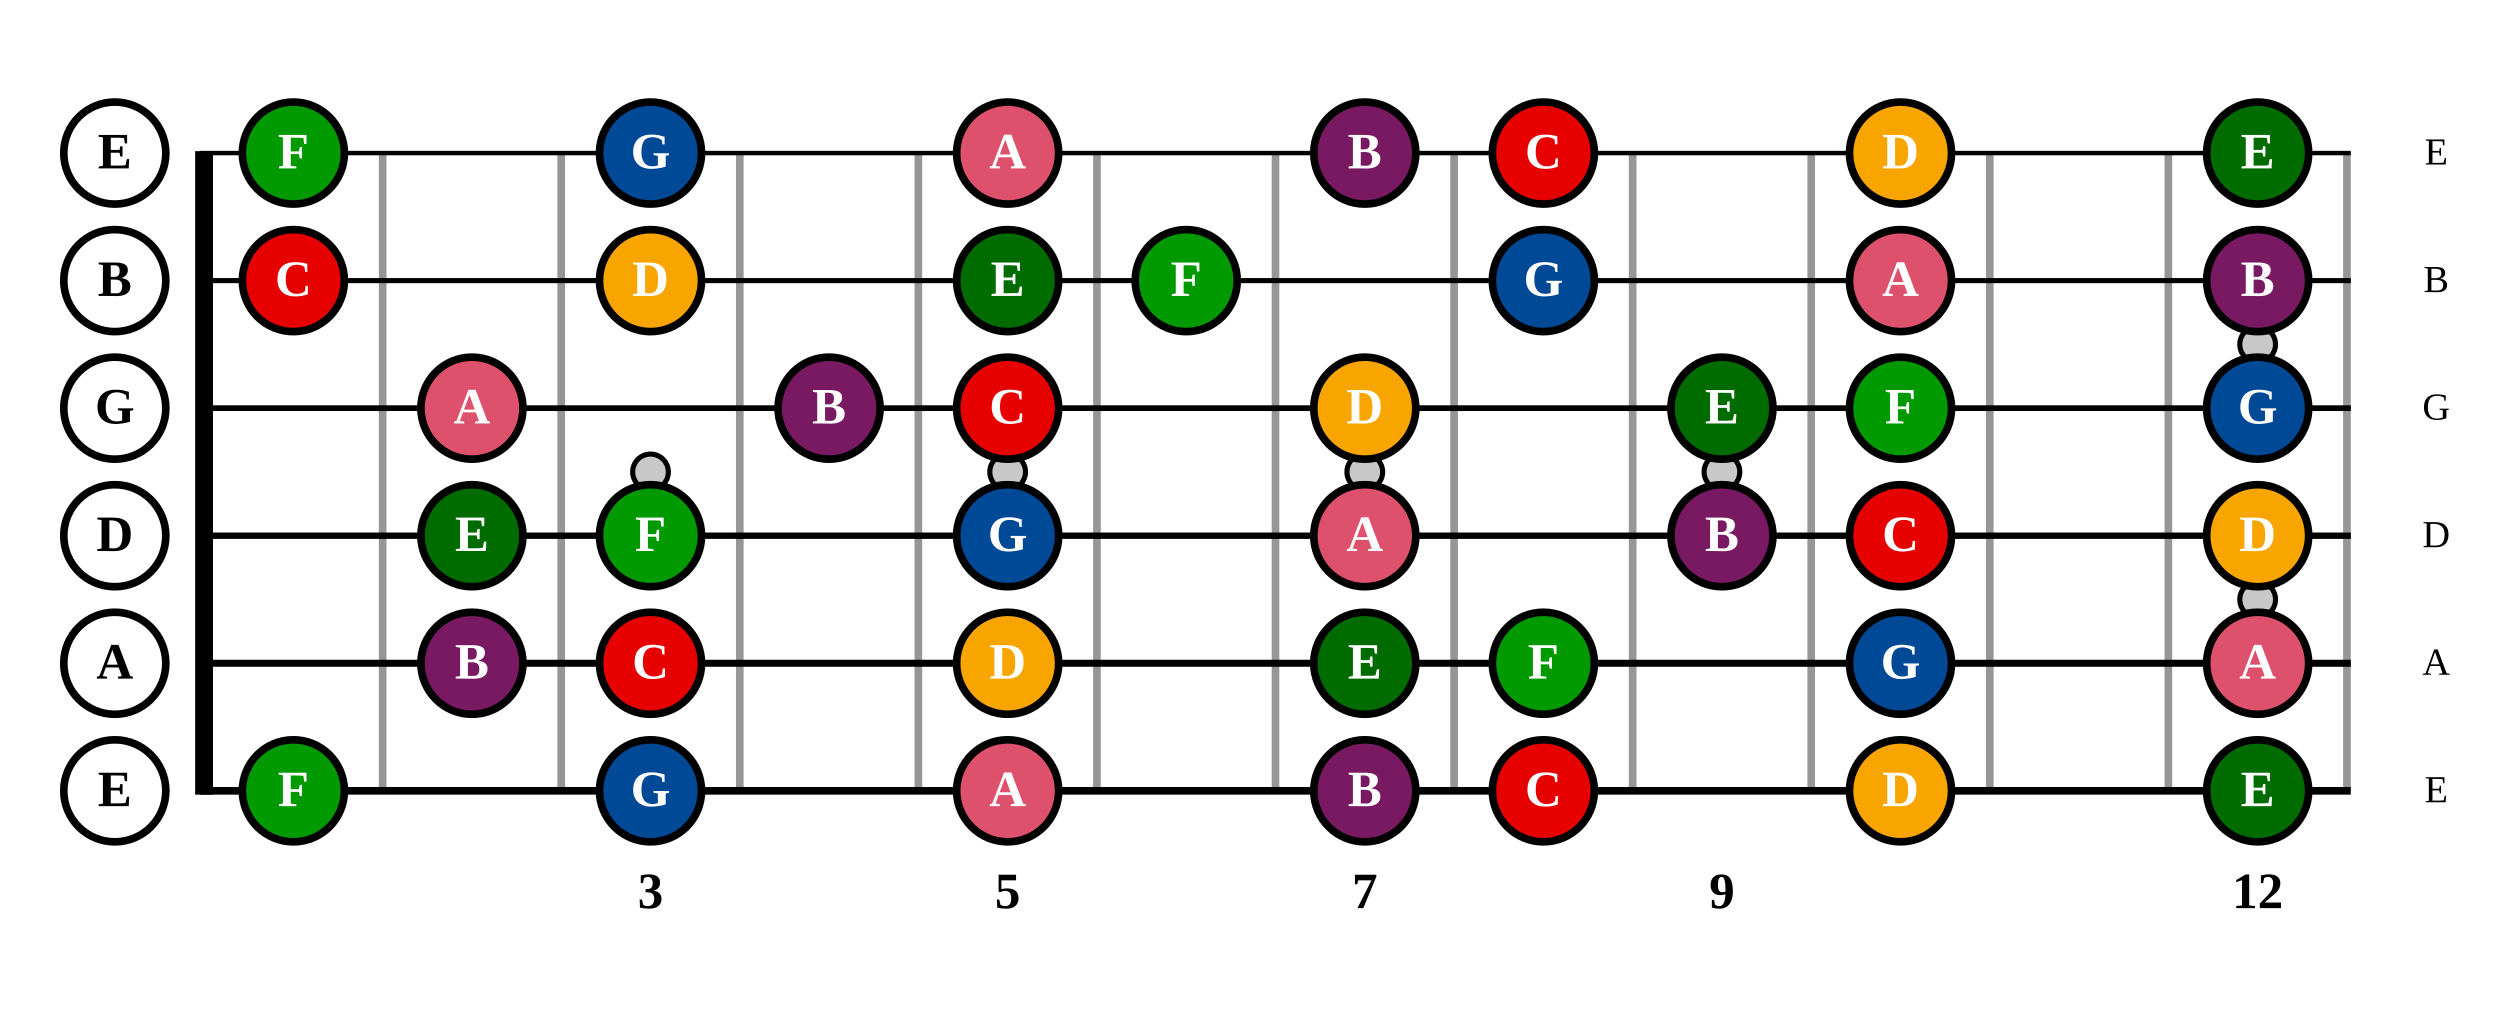
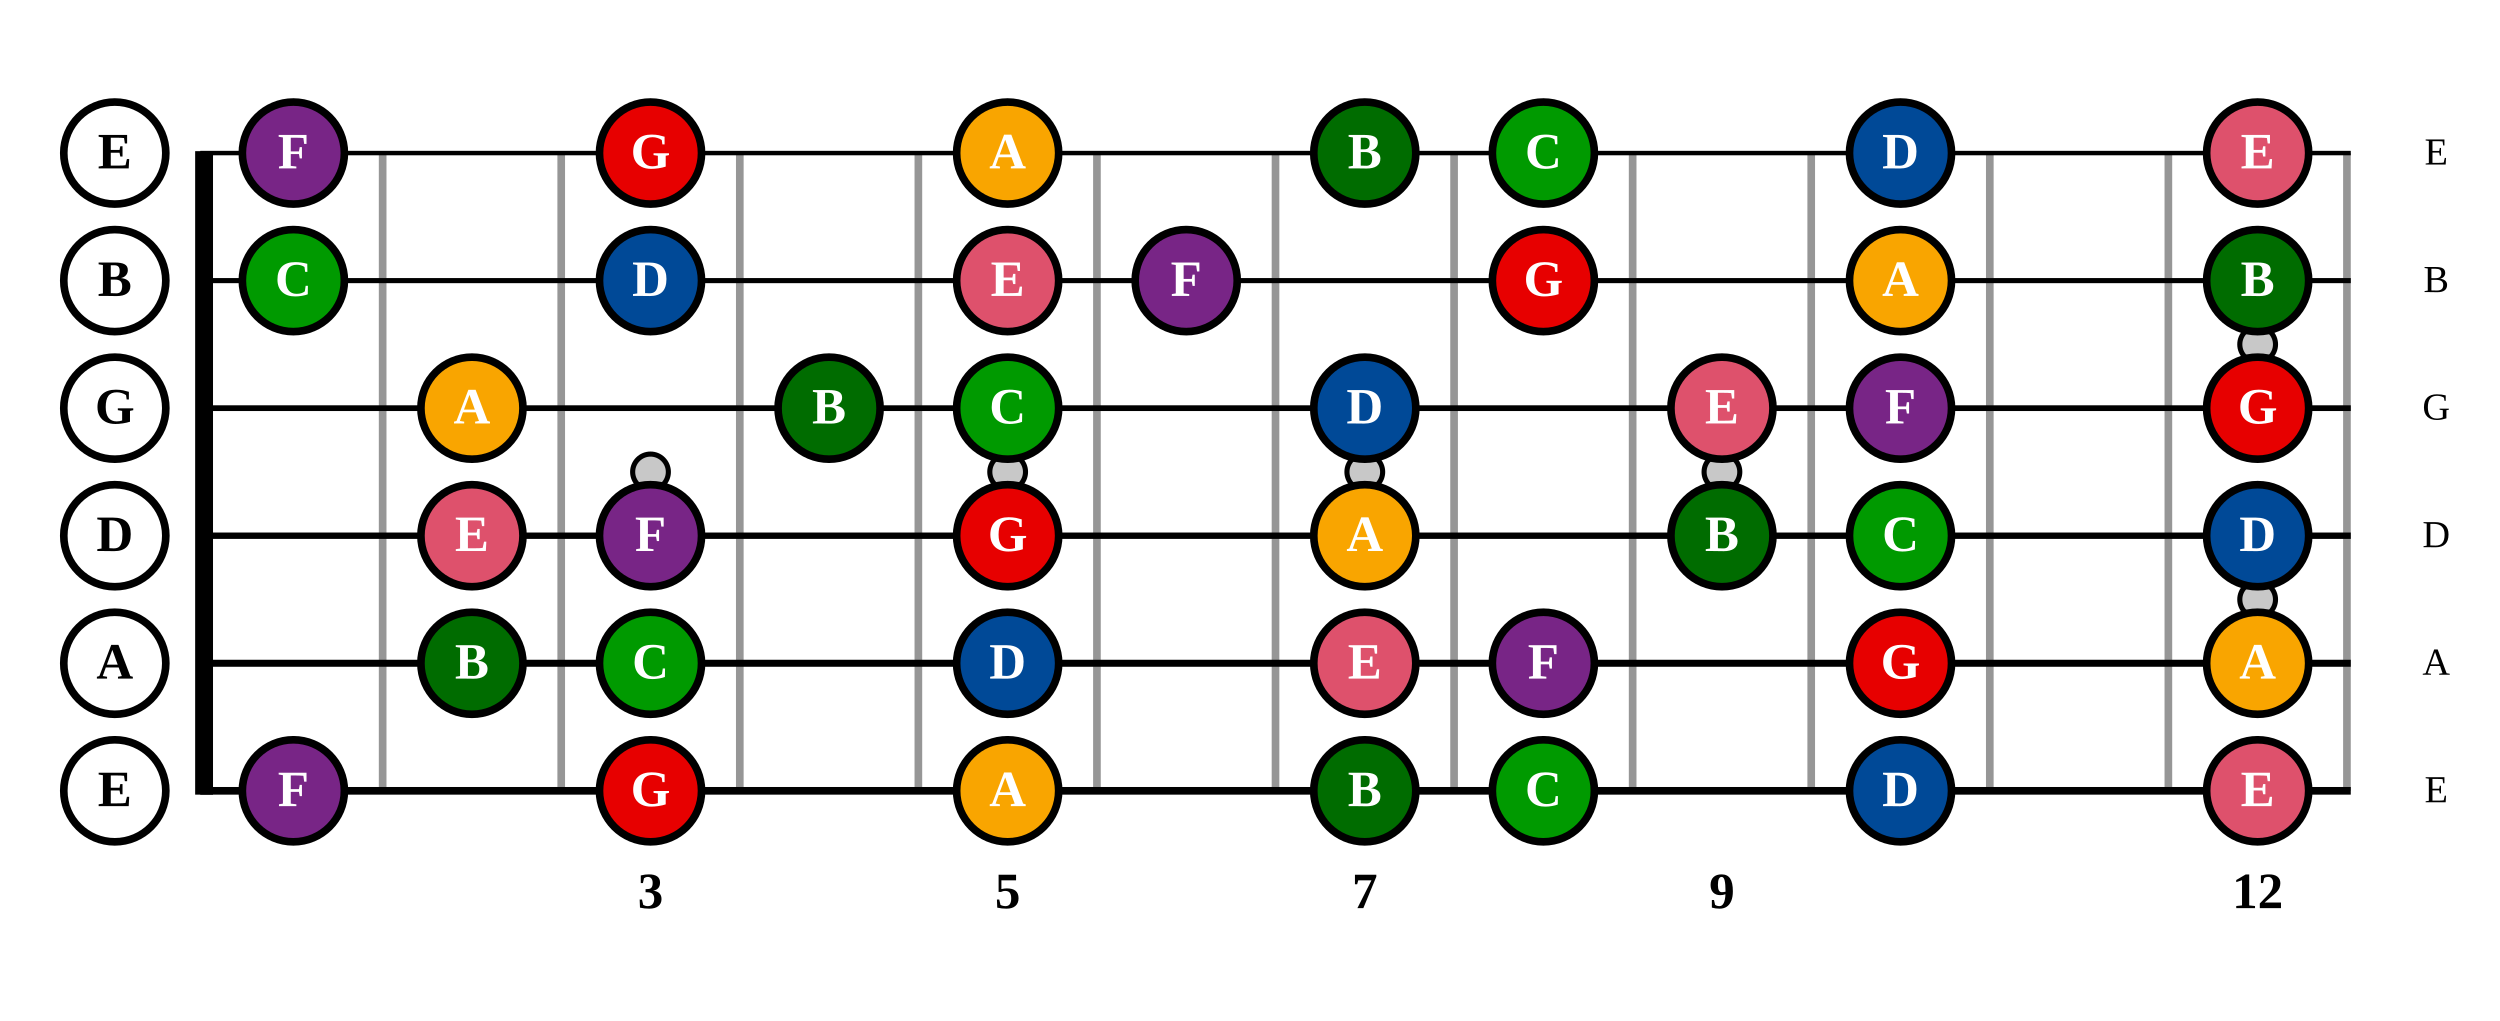
<svg xmlns="http://www.w3.org/2000/svg" baseProfile="tiny" height="400" version="1.2" width="980">
  <defs />
  <line stroke="rgb(0,0,0)" stroke-width="7" x1="80" x2="80" y1="59.25" y2="311.5" />
  <circle cx="255.0" cy="185.0" fill="rgb(200,200,200)" r="7" stroke="rgb(0,0,0)" stroke-width="2" />
  <circle cx="395.0" cy="185.0" fill="rgb(200,200,200)" r="7" stroke="rgb(0,0,0)" stroke-width="2" />
  <circle cx="535.0" cy="185.0" fill="rgb(200,200,200)" r="7" stroke="rgb(0,0,0)" stroke-width="2" />
  <circle cx="675.0" cy="185.0" fill="rgb(200,200,200)" r="7" stroke="rgb(0,0,0)" stroke-width="2" />
  <circle cx="885.0" cy="135.0" fill="rgb(200,200,200)" r="7" stroke="rgb(0,0,0)" stroke-width="2" />
  <circle cx="885.0" cy="235.0" fill="rgb(200,200,200)" r="7" stroke="rgb(0,0,0)" stroke-width="2" />
  <line stroke="rgb(150,150,150)" stroke-width="3" x1="150" x2="150" y1="60" y2="310" />
  <line stroke="rgb(150,150,150)" stroke-width="3" x1="220" x2="220" y1="60" y2="310" />
  <line stroke="rgb(150,150,150)" stroke-width="3" x1="290" x2="290" y1="60" y2="310" />
  <line stroke="rgb(150,150,150)" stroke-width="3" x1="360" x2="360" y1="60" y2="310" />
  <line stroke="rgb(150,150,150)" stroke-width="3" x1="430" x2="430" y1="60" y2="310" />
  <line stroke="rgb(150,150,150)" stroke-width="3" x1="500" x2="500" y1="60" y2="310" />
  <line stroke="rgb(150,150,150)" stroke-width="3" x1="570" x2="570" y1="60" y2="310" />
  <line stroke="rgb(150,150,150)" stroke-width="3" x1="640" x2="640" y1="60" y2="310" />
  <line stroke="rgb(150,150,150)" stroke-width="3" x1="710" x2="710" y1="60" y2="310" />
  <line stroke="rgb(150,150,150)" stroke-width="3" x1="780" x2="780" y1="60" y2="310" />
  <line stroke="rgb(150,150,150)" stroke-width="3" x1="850" x2="850" y1="60" y2="310" />
  <line stroke="rgb(150,150,150)" stroke-width="3" x1="920" x2="920" y1="60" y2="310" />
  <line stroke="rgb(0,0,0)" stroke-width="1.75" x1="78.5" x2="921.5" y1="60" y2="60" />
  <line stroke="rgb(0,0,0)" stroke-width="2.0" x1="78.5" x2="921.5" y1="110" y2="110" />
  <line stroke="rgb(0,0,0)" stroke-width="2.25" x1="78.5" x2="921.5" y1="160" y2="160" />
  <line stroke="rgb(0,0,0)" stroke-width="2.5" x1="78.5" x2="921.5" y1="210" y2="210" />
  <line stroke="rgb(0,0,0)" stroke-width="2.75" x1="78.5" x2="921.5" y1="260" y2="260" />
  <line stroke="rgb(0,0,0)" stroke-width="3.0" x1="78.5" x2="921.5" y1="310" y2="310" />
  <text dy="0.3em" font-size="20" font-weight="bold" style="text-anchor:middle" x="255.0" y="350">3</text>
  <text dy="0.3em" font-size="20" font-weight="bold" style="text-anchor:middle" x="395.0" y="350">5</text>
  <text dy="0.3em" font-size="20" font-weight="bold" style="text-anchor:middle" x="535.0" y="350">7</text>
  <text dy="0.3em" font-size="20" font-weight="bold" style="text-anchor:middle" x="675.0" y="350">9</text>
  <text dy="0.3em" font-size="20" font-weight="bold" style="text-anchor:middle" x="885.0" y="350">12</text>
  <text dy="0.3em" font-size="15" font-weight="normal" style="text-anchor:middle" x="955.0" y="60">E</text>
  <text dy="0.3em" font-size="15" font-weight="normal" style="text-anchor:middle" x="955.0" y="110">B</text>
  <text dy="0.3em" font-size="15" font-weight="normal" style="text-anchor:middle" x="955.0" y="160">G</text>
  <text dy="0.3em" font-size="15" font-weight="normal" style="text-anchor:middle" x="955.0" y="210">D</text>
  <text dy="0.3em" font-size="15" font-weight="normal" style="text-anchor:middle" x="955.0" y="260">A</text>
  <text dy="0.3em" font-size="15" font-weight="normal" style="text-anchor:middle" x="955.0" y="310">E</text>
-   <circle cx="605.0" cy="60" fill="rgb(231, 0, 0)" r="20" stroke="rgb(0,0,0)" stroke-width="3" />
+   <circle cx="255.0" cy="60" fill="rgb(231, 0, 0)" r="20" stroke="rgb(0,0,0)" stroke-width="3" />
+   <text dy="0.3em" fill="rgb(255,255,255)" font-size="20" font-weight="bold" style="text-anchor:middle" x="255.0" y="60">G</text>
+   <circle cx="395.0" cy="60" fill="rgb(249, 165, 0)" r="20" stroke="rgb(0,0,0)" stroke-width="3" />
+   <text dy="0.3em" fill="rgb(255,255,255)" font-size="20" font-weight="bold" style="text-anchor:middle" x="395.0" y="60">A</text>
+   <circle cx="535.0" cy="60" fill="rgb(0, 108, 0)" r="20" stroke="rgb(0,0,0)" stroke-width="3" />
+   <text dy="0.3em" fill="rgb(255,255,255)" font-size="20" font-weight="bold" style="text-anchor:middle" x="535.0" y="60">B</text>
+   <circle cx="605.0" cy="60" fill="rgb(0, 154, 0)" r="20" stroke="rgb(0,0,0)" stroke-width="3" />
  <text dy="0.3em" fill="rgb(255,255,255)" font-size="20" font-weight="bold" style="text-anchor:middle" x="605.0" y="60">C</text>
-   <circle cx="745.0" cy="60" fill="rgb(249, 165, 0)" r="20" stroke="rgb(0,0,0)" stroke-width="3" />
+   <circle cx="745.0" cy="60" fill="rgb(0, 73, 151)" r="20" stroke="rgb(0,0,0)" stroke-width="3" />
  <text dy="0.3em" fill="rgb(255,255,255)" font-size="20" font-weight="bold" style="text-anchor:middle" x="745.0" y="60">D</text>
  <circle cx="45.0" cy="60" fill="rgb(255,255,255)" r="20" stroke="rgb(0,0,0)" stroke-width="3" />
  <text dy="0.3em" fill="rgb(0,0,0)" font-size="20" font-weight="bold" style="text-anchor:middle" x="45.0" y="60">E</text>
-   <circle cx="115.0" cy="60" fill="rgb(0, 154, 0)" r="20" stroke="rgb(0,0,0)" stroke-width="3" />
+   <circle cx="115.0" cy="60" fill="rgb(120, 37, 134)" r="20" stroke="rgb(0,0,0)" stroke-width="3" />
  <text dy="0.3em" fill="rgb(255,255,255)" font-size="20" font-weight="bold" style="text-anchor:middle" x="115.0" y="60">F</text>
-   <circle cx="255.0" cy="60" fill="rgb(0, 73, 151)" r="20" stroke="rgb(0,0,0)" stroke-width="3" />
-   <text dy="0.3em" fill="rgb(255,255,255)" font-size="20" font-weight="bold" style="text-anchor:middle" x="255.0" y="60">G</text>
-   <circle cx="395.0" cy="60" fill="rgb(222, 81, 108)" r="20" stroke="rgb(0,0,0)" stroke-width="3" />
-   <text dy="0.3em" fill="rgb(255,255,255)" font-size="20" font-weight="bold" style="text-anchor:middle" x="395.0" y="60">A</text>
-   <circle cx="535.0" cy="60" fill="rgb(120, 25, 98)" r="20" stroke="rgb(0,0,0)" stroke-width="3" />
-   <text dy="0.3em" fill="rgb(255,255,255)" font-size="20" font-weight="bold" style="text-anchor:middle" x="535.0" y="60">B</text>
-   <circle cx="115.0" cy="110" fill="rgb(231, 0, 0)" r="20" stroke="rgb(0,0,0)" stroke-width="3" />
-   <text dy="0.3em" fill="rgb(255,255,255)" font-size="20" font-weight="bold" style="text-anchor:middle" x="115.0" y="110">C</text>
-   <circle cx="255.0" cy="110" fill="rgb(249, 165, 0)" r="20" stroke="rgb(0,0,0)" stroke-width="3" />
-   <text dy="0.3em" fill="rgb(255,255,255)" font-size="20" font-weight="bold" style="text-anchor:middle" x="255.0" y="110">D</text>
-   <circle cx="395.0" cy="110" fill="rgb(0, 108, 0)" r="20" stroke="rgb(0,0,0)" stroke-width="3" />
-   <text dy="0.3em" fill="rgb(255,255,255)" font-size="20" font-weight="bold" style="text-anchor:middle" x="395.0" y="110">E</text>
-   <circle cx="465.0" cy="110" fill="rgb(0, 154, 0)" r="20" stroke="rgb(0,0,0)" stroke-width="3" />
-   <text dy="0.3em" fill="rgb(255,255,255)" font-size="20" font-weight="bold" style="text-anchor:middle" x="465.0" y="110">F</text>
-   <circle cx="605.0" cy="110" fill="rgb(0, 73, 151)" r="20" stroke="rgb(0,0,0)" stroke-width="3" />
+   <circle cx="605.0" cy="110" fill="rgb(231, 0, 0)" r="20" stroke="rgb(0,0,0)" stroke-width="3" />
  <text dy="0.3em" fill="rgb(255,255,255)" font-size="20" font-weight="bold" style="text-anchor:middle" x="605.0" y="110">G</text>
-   <circle cx="745.0" cy="110" fill="rgb(222, 81, 108)" r="20" stroke="rgb(0,0,0)" stroke-width="3" />
+   <circle cx="745.0" cy="110" fill="rgb(249, 165, 0)" r="20" stroke="rgb(0,0,0)" stroke-width="3" />
  <text dy="0.3em" fill="rgb(255,255,255)" font-size="20" font-weight="bold" style="text-anchor:middle" x="745.0" y="110">A</text>
  <circle cx="45.0" cy="110" fill="rgb(255,255,255)" r="20" stroke="rgb(0,0,0)" stroke-width="3" />
  <text dy="0.3em" fill="rgb(0,0,0)" font-size="20" font-weight="bold" style="text-anchor:middle" x="45.0" y="110">B</text>
-   <circle cx="395.0" cy="160" fill="rgb(231, 0, 0)" r="20" stroke="rgb(0,0,0)" stroke-width="3" />
-   <text dy="0.3em" fill="rgb(255,255,255)" font-size="20" font-weight="bold" style="text-anchor:middle" x="395.0" y="160">C</text>
-   <circle cx="535.0" cy="160" fill="rgb(249, 165, 0)" r="20" stroke="rgb(0,0,0)" stroke-width="3" />
-   <text dy="0.3em" fill="rgb(255,255,255)" font-size="20" font-weight="bold" style="text-anchor:middle" x="535.0" y="160">D</text>
-   <circle cx="675.0" cy="160" fill="rgb(0, 108, 0)" r="20" stroke="rgb(0,0,0)" stroke-width="3" />
-   <text dy="0.3em" fill="rgb(255,255,255)" font-size="20" font-weight="bold" style="text-anchor:middle" x="675.0" y="160">E</text>
-   <circle cx="745.0" cy="160" fill="rgb(0, 154, 0)" r="20" stroke="rgb(0,0,0)" stroke-width="3" />
-   <text dy="0.3em" fill="rgb(255,255,255)" font-size="20" font-weight="bold" style="text-anchor:middle" x="745.0" y="160">F</text>
+   <circle cx="115.0" cy="110" fill="rgb(0, 154, 0)" r="20" stroke="rgb(0,0,0)" stroke-width="3" />
+   <text dy="0.3em" fill="rgb(255,255,255)" font-size="20" font-weight="bold" style="text-anchor:middle" x="115.0" y="110">C</text>
+   <circle cx="255.0" cy="110" fill="rgb(0, 73, 151)" r="20" stroke="rgb(0,0,0)" stroke-width="3" />
+   <text dy="0.3em" fill="rgb(255,255,255)" font-size="20" font-weight="bold" style="text-anchor:middle" x="255.0" y="110">D</text>
+   <circle cx="395.0" cy="110" fill="rgb(222, 81, 108)" r="20" stroke="rgb(0,0,0)" stroke-width="3" />
+   <text dy="0.3em" fill="rgb(255,255,255)" font-size="20" font-weight="bold" style="text-anchor:middle" x="395.0" y="110">E</text>
+   <circle cx="465.0" cy="110" fill="rgb(120, 37, 134)" r="20" stroke="rgb(0,0,0)" stroke-width="3" />
+   <text dy="0.3em" fill="rgb(255,255,255)" font-size="20" font-weight="bold" style="text-anchor:middle" x="465.0" y="110">F</text>
  <circle cx="45.0" cy="160" fill="rgb(255,255,255)" r="20" stroke="rgb(0,0,0)" stroke-width="3" />
  <text dy="0.3em" fill="rgb(0,0,0)" font-size="20" font-weight="bold" style="text-anchor:middle" x="45.0" y="160">G</text>
-   <circle cx="185.0" cy="160" fill="rgb(222, 81, 108)" r="20" stroke="rgb(0,0,0)" stroke-width="3" />
+   <circle cx="185.0" cy="160" fill="rgb(249, 165, 0)" r="20" stroke="rgb(0,0,0)" stroke-width="3" />
  <text dy="0.3em" fill="rgb(255,255,255)" font-size="20" font-weight="bold" style="text-anchor:middle" x="185.0" y="160">A</text>
-   <circle cx="325.0" cy="160" fill="rgb(120, 25, 98)" r="20" stroke="rgb(0,0,0)" stroke-width="3" />
+   <circle cx="325.0" cy="160" fill="rgb(0, 108, 0)" r="20" stroke="rgb(0,0,0)" stroke-width="3" />
  <text dy="0.3em" fill="rgb(255,255,255)" font-size="20" font-weight="bold" style="text-anchor:middle" x="325.0" y="160">B</text>
-   <circle cx="745.0" cy="210" fill="rgb(231, 0, 0)" r="20" stroke="rgb(0,0,0)" stroke-width="3" />
+   <circle cx="395.0" cy="160" fill="rgb(0, 154, 0)" r="20" stroke="rgb(0,0,0)" stroke-width="3" />
+   <text dy="0.3em" fill="rgb(255,255,255)" font-size="20" font-weight="bold" style="text-anchor:middle" x="395.0" y="160">C</text>
+   <circle cx="535.0" cy="160" fill="rgb(0, 73, 151)" r="20" stroke="rgb(0,0,0)" stroke-width="3" />
+   <text dy="0.3em" fill="rgb(255,255,255)" font-size="20" font-weight="bold" style="text-anchor:middle" x="535.0" y="160">D</text>
+   <circle cx="675.0" cy="160" fill="rgb(222, 81, 108)" r="20" stroke="rgb(0,0,0)" stroke-width="3" />
+   <text dy="0.3em" fill="rgb(255,255,255)" font-size="20" font-weight="bold" style="text-anchor:middle" x="675.0" y="160">E</text>
+   <circle cx="745.0" cy="160" fill="rgb(120, 37, 134)" r="20" stroke="rgb(0,0,0)" stroke-width="3" />
+   <text dy="0.3em" fill="rgb(255,255,255)" font-size="20" font-weight="bold" style="text-anchor:middle" x="745.0" y="160">F</text>
+   <circle cx="395.0" cy="210" fill="rgb(231, 0, 0)" r="20" stroke="rgb(0,0,0)" stroke-width="3" />
+   <text dy="0.3em" fill="rgb(255,255,255)" font-size="20" font-weight="bold" style="text-anchor:middle" x="395.0" y="210">G</text>
+   <circle cx="535.0" cy="210" fill="rgb(249, 165, 0)" r="20" stroke="rgb(0,0,0)" stroke-width="3" />
+   <text dy="0.3em" fill="rgb(255,255,255)" font-size="20" font-weight="bold" style="text-anchor:middle" x="535.0" y="210">A</text>
+   <circle cx="675.0" cy="210" fill="rgb(0, 108, 0)" r="20" stroke="rgb(0,0,0)" stroke-width="3" />
+   <text dy="0.3em" fill="rgb(255,255,255)" font-size="20" font-weight="bold" style="text-anchor:middle" x="675.0" y="210">B</text>
+   <circle cx="745.0" cy="210" fill="rgb(0, 154, 0)" r="20" stroke="rgb(0,0,0)" stroke-width="3" />
  <text dy="0.3em" fill="rgb(255,255,255)" font-size="20" font-weight="bold" style="text-anchor:middle" x="745.0" y="210">C</text>
  <circle cx="45.0" cy="210" fill="rgb(255,255,255)" r="20" stroke="rgb(0,0,0)" stroke-width="3" />
  <text dy="0.3em" fill="rgb(0,0,0)" font-size="20" font-weight="bold" style="text-anchor:middle" x="45.0" y="210">D</text>
-   <circle cx="185.0" cy="210" fill="rgb(0, 108, 0)" r="20" stroke="rgb(0,0,0)" stroke-width="3" />
+   <circle cx="185.0" cy="210" fill="rgb(222, 81, 108)" r="20" stroke="rgb(0,0,0)" stroke-width="3" />
  <text dy="0.3em" fill="rgb(255,255,255)" font-size="20" font-weight="bold" style="text-anchor:middle" x="185.0" y="210">E</text>
-   <circle cx="255.0" cy="210" fill="rgb(0, 154, 0)" r="20" stroke="rgb(0,0,0)" stroke-width="3" />
+   <circle cx="255.0" cy="210" fill="rgb(120, 37, 134)" r="20" stroke="rgb(0,0,0)" stroke-width="3" />
  <text dy="0.3em" fill="rgb(255,255,255)" font-size="20" font-weight="bold" style="text-anchor:middle" x="255.0" y="210">F</text>
-   <circle cx="395.0" cy="210" fill="rgb(0, 73, 151)" r="20" stroke="rgb(0,0,0)" stroke-width="3" />
-   <text dy="0.3em" fill="rgb(255,255,255)" font-size="20" font-weight="bold" style="text-anchor:middle" x="395.0" y="210">G</text>
-   <circle cx="535.0" cy="210" fill="rgb(222, 81, 108)" r="20" stroke="rgb(0,0,0)" stroke-width="3" />
-   <text dy="0.3em" fill="rgb(255,255,255)" font-size="20" font-weight="bold" style="text-anchor:middle" x="535.0" y="210">A</text>
-   <circle cx="675.0" cy="210" fill="rgb(120, 25, 98)" r="20" stroke="rgb(0,0,0)" stroke-width="3" />
-   <text dy="0.3em" fill="rgb(255,255,255)" font-size="20" font-weight="bold" style="text-anchor:middle" x="675.0" y="210">B</text>
-   <circle cx="255.0" cy="260" fill="rgb(231, 0, 0)" r="20" stroke="rgb(0,0,0)" stroke-width="3" />
-   <text dy="0.3em" fill="rgb(255,255,255)" font-size="20" font-weight="bold" style="text-anchor:middle" x="255.0" y="260">C</text>
-   <circle cx="395.0" cy="260" fill="rgb(249, 165, 0)" r="20" stroke="rgb(0,0,0)" stroke-width="3" />
-   <text dy="0.3em" fill="rgb(255,255,255)" font-size="20" font-weight="bold" style="text-anchor:middle" x="395.0" y="260">D</text>
-   <circle cx="535.0" cy="260" fill="rgb(0, 108, 0)" r="20" stroke="rgb(0,0,0)" stroke-width="3" />
-   <text dy="0.3em" fill="rgb(255,255,255)" font-size="20" font-weight="bold" style="text-anchor:middle" x="535.0" y="260">E</text>
-   <circle cx="605.0" cy="260" fill="rgb(0, 154, 0)" r="20" stroke="rgb(0,0,0)" stroke-width="3" />
-   <text dy="0.3em" fill="rgb(255,255,255)" font-size="20" font-weight="bold" style="text-anchor:middle" x="605.0" y="260">F</text>
-   <circle cx="745.0" cy="260" fill="rgb(0, 73, 151)" r="20" stroke="rgb(0,0,0)" stroke-width="3" />
+   <circle cx="745.0" cy="260" fill="rgb(231, 0, 0)" r="20" stroke="rgb(0,0,0)" stroke-width="3" />
  <text dy="0.3em" fill="rgb(255,255,255)" font-size="20" font-weight="bold" style="text-anchor:middle" x="745.0" y="260">G</text>
  <circle cx="45.0" cy="260" fill="rgb(255,255,255)" r="20" stroke="rgb(0,0,0)" stroke-width="3" />
  <text dy="0.3em" fill="rgb(0,0,0)" font-size="20" font-weight="bold" style="text-anchor:middle" x="45.0" y="260">A</text>
-   <circle cx="185.0" cy="260" fill="rgb(120, 25, 98)" r="20" stroke="rgb(0,0,0)" stroke-width="3" />
+   <circle cx="185.0" cy="260" fill="rgb(0, 108, 0)" r="20" stroke="rgb(0,0,0)" stroke-width="3" />
  <text dy="0.3em" fill="rgb(255,255,255)" font-size="20" font-weight="bold" style="text-anchor:middle" x="185.0" y="260">B</text>
-   <circle cx="605.0" cy="310" fill="rgb(231, 0, 0)" r="20" stroke="rgb(0,0,0)" stroke-width="3" />
+   <circle cx="255.0" cy="260" fill="rgb(0, 154, 0)" r="20" stroke="rgb(0,0,0)" stroke-width="3" />
+   <text dy="0.3em" fill="rgb(255,255,255)" font-size="20" font-weight="bold" style="text-anchor:middle" x="255.0" y="260">C</text>
+   <circle cx="395.0" cy="260" fill="rgb(0, 73, 151)" r="20" stroke="rgb(0,0,0)" stroke-width="3" />
+   <text dy="0.3em" fill="rgb(255,255,255)" font-size="20" font-weight="bold" style="text-anchor:middle" x="395.0" y="260">D</text>
+   <circle cx="535.0" cy="260" fill="rgb(222, 81, 108)" r="20" stroke="rgb(0,0,0)" stroke-width="3" />
+   <text dy="0.3em" fill="rgb(255,255,255)" font-size="20" font-weight="bold" style="text-anchor:middle" x="535.0" y="260">E</text>
+   <circle cx="605.0" cy="260" fill="rgb(120, 37, 134)" r="20" stroke="rgb(0,0,0)" stroke-width="3" />
+   <text dy="0.3em" fill="rgb(255,255,255)" font-size="20" font-weight="bold" style="text-anchor:middle" x="605.0" y="260">F</text>
+   <circle cx="255.0" cy="310" fill="rgb(231, 0, 0)" r="20" stroke="rgb(0,0,0)" stroke-width="3" />
+   <text dy="0.3em" fill="rgb(255,255,255)" font-size="20" font-weight="bold" style="text-anchor:middle" x="255.0" y="310">G</text>
+   <circle cx="395.0" cy="310" fill="rgb(249, 165, 0)" r="20" stroke="rgb(0,0,0)" stroke-width="3" />
+   <text dy="0.3em" fill="rgb(255,255,255)" font-size="20" font-weight="bold" style="text-anchor:middle" x="395.0" y="310">A</text>
+   <circle cx="535.0" cy="310" fill="rgb(0, 108, 0)" r="20" stroke="rgb(0,0,0)" stroke-width="3" />
+   <text dy="0.3em" fill="rgb(255,255,255)" font-size="20" font-weight="bold" style="text-anchor:middle" x="535.0" y="310">B</text>
+   <circle cx="605.0" cy="310" fill="rgb(0, 154, 0)" r="20" stroke="rgb(0,0,0)" stroke-width="3" />
  <text dy="0.3em" fill="rgb(255,255,255)" font-size="20" font-weight="bold" style="text-anchor:middle" x="605.0" y="310">C</text>
-   <circle cx="745.0" cy="310" fill="rgb(249, 165, 0)" r="20" stroke="rgb(0,0,0)" stroke-width="3" />
+   <circle cx="745.0" cy="310" fill="rgb(0, 73, 151)" r="20" stroke="rgb(0,0,0)" stroke-width="3" />
  <text dy="0.3em" fill="rgb(255,255,255)" font-size="20" font-weight="bold" style="text-anchor:middle" x="745.0" y="310">D</text>
  <circle cx="45.0" cy="310" fill="rgb(255,255,255)" r="20" stroke="rgb(0,0,0)" stroke-width="3" />
  <text dy="0.3em" fill="rgb(0,0,0)" font-size="20" font-weight="bold" style="text-anchor:middle" x="45.0" y="310">E</text>
-   <circle cx="115.0" cy="310" fill="rgb(0, 154, 0)" r="20" stroke="rgb(0,0,0)" stroke-width="3" />
+   <circle cx="115.0" cy="310" fill="rgb(120, 37, 134)" r="20" stroke="rgb(0,0,0)" stroke-width="3" />
  <text dy="0.3em" fill="rgb(255,255,255)" font-size="20" font-weight="bold" style="text-anchor:middle" x="115.0" y="310">F</text>
-   <circle cx="255.0" cy="310" fill="rgb(0, 73, 151)" r="20" stroke="rgb(0,0,0)" stroke-width="3" />
-   <text dy="0.3em" fill="rgb(255,255,255)" font-size="20" font-weight="bold" style="text-anchor:middle" x="255.0" y="310">G</text>
-   <circle cx="395.0" cy="310" fill="rgb(222, 81, 108)" r="20" stroke="rgb(0,0,0)" stroke-width="3" />
-   <text dy="0.3em" fill="rgb(255,255,255)" font-size="20" font-weight="bold" style="text-anchor:middle" x="395.0" y="310">A</text>
-   <circle cx="535.0" cy="310" fill="rgb(120, 25, 98)" r="20" stroke="rgb(0,0,0)" stroke-width="3" />
-   <text dy="0.3em" fill="rgb(255,255,255)" font-size="20" font-weight="bold" style="text-anchor:middle" x="535.0" y="310">B</text>
-   <circle cx="885.0" cy="60" fill="rgb(0, 108, 0)" r="20" stroke="rgb(0,0,0)" stroke-width="3" />
+   <circle cx="885.0" cy="60" fill="rgb(222, 81, 108)" r="20" stroke="rgb(0,0,0)" stroke-width="3" />
  <text dy="0.3em" fill="rgb(255,255,255)" font-size="20" font-weight="bold" style="text-anchor:middle" x="885.0" y="60">E</text>
-   <circle cx="885.0" cy="110" fill="rgb(120, 25, 98)" r="20" stroke="rgb(0,0,0)" stroke-width="3" />
+   <circle cx="885.0" cy="110" fill="rgb(0, 108, 0)" r="20" stroke="rgb(0,0,0)" stroke-width="3" />
  <text dy="0.3em" fill="rgb(255,255,255)" font-size="20" font-weight="bold" style="text-anchor:middle" x="885.0" y="110">B</text>
-   <circle cx="885.0" cy="160" fill="rgb(0, 73, 151)" r="20" stroke="rgb(0,0,0)" stroke-width="3" />
+   <circle cx="885.0" cy="160" fill="rgb(231, 0, 0)" r="20" stroke="rgb(0,0,0)" stroke-width="3" />
  <text dy="0.3em" fill="rgb(255,255,255)" font-size="20" font-weight="bold" style="text-anchor:middle" x="885.0" y="160">G</text>
-   <circle cx="885.0" cy="210" fill="rgb(249, 165, 0)" r="20" stroke="rgb(0,0,0)" stroke-width="3" />
+   <circle cx="885.0" cy="210" fill="rgb(0, 73, 151)" r="20" stroke="rgb(0,0,0)" stroke-width="3" />
  <text dy="0.3em" fill="rgb(255,255,255)" font-size="20" font-weight="bold" style="text-anchor:middle" x="885.0" y="210">D</text>
-   <circle cx="885.0" cy="260" fill="rgb(222, 81, 108)" r="20" stroke="rgb(0,0,0)" stroke-width="3" />
+   <circle cx="885.0" cy="260" fill="rgb(249, 165, 0)" r="20" stroke="rgb(0,0,0)" stroke-width="3" />
  <text dy="0.3em" fill="rgb(255,255,255)" font-size="20" font-weight="bold" style="text-anchor:middle" x="885.0" y="260">A</text>
-   <circle cx="885.0" cy="310" fill="rgb(0, 108, 0)" r="20" stroke="rgb(0,0,0)" stroke-width="3" />
+   <circle cx="885.0" cy="310" fill="rgb(222, 81, 108)" r="20" stroke="rgb(0,0,0)" stroke-width="3" />
  <text dy="0.3em" fill="rgb(255,255,255)" font-size="20" font-weight="bold" style="text-anchor:middle" x="885.0" y="310">E</text>
</svg>
